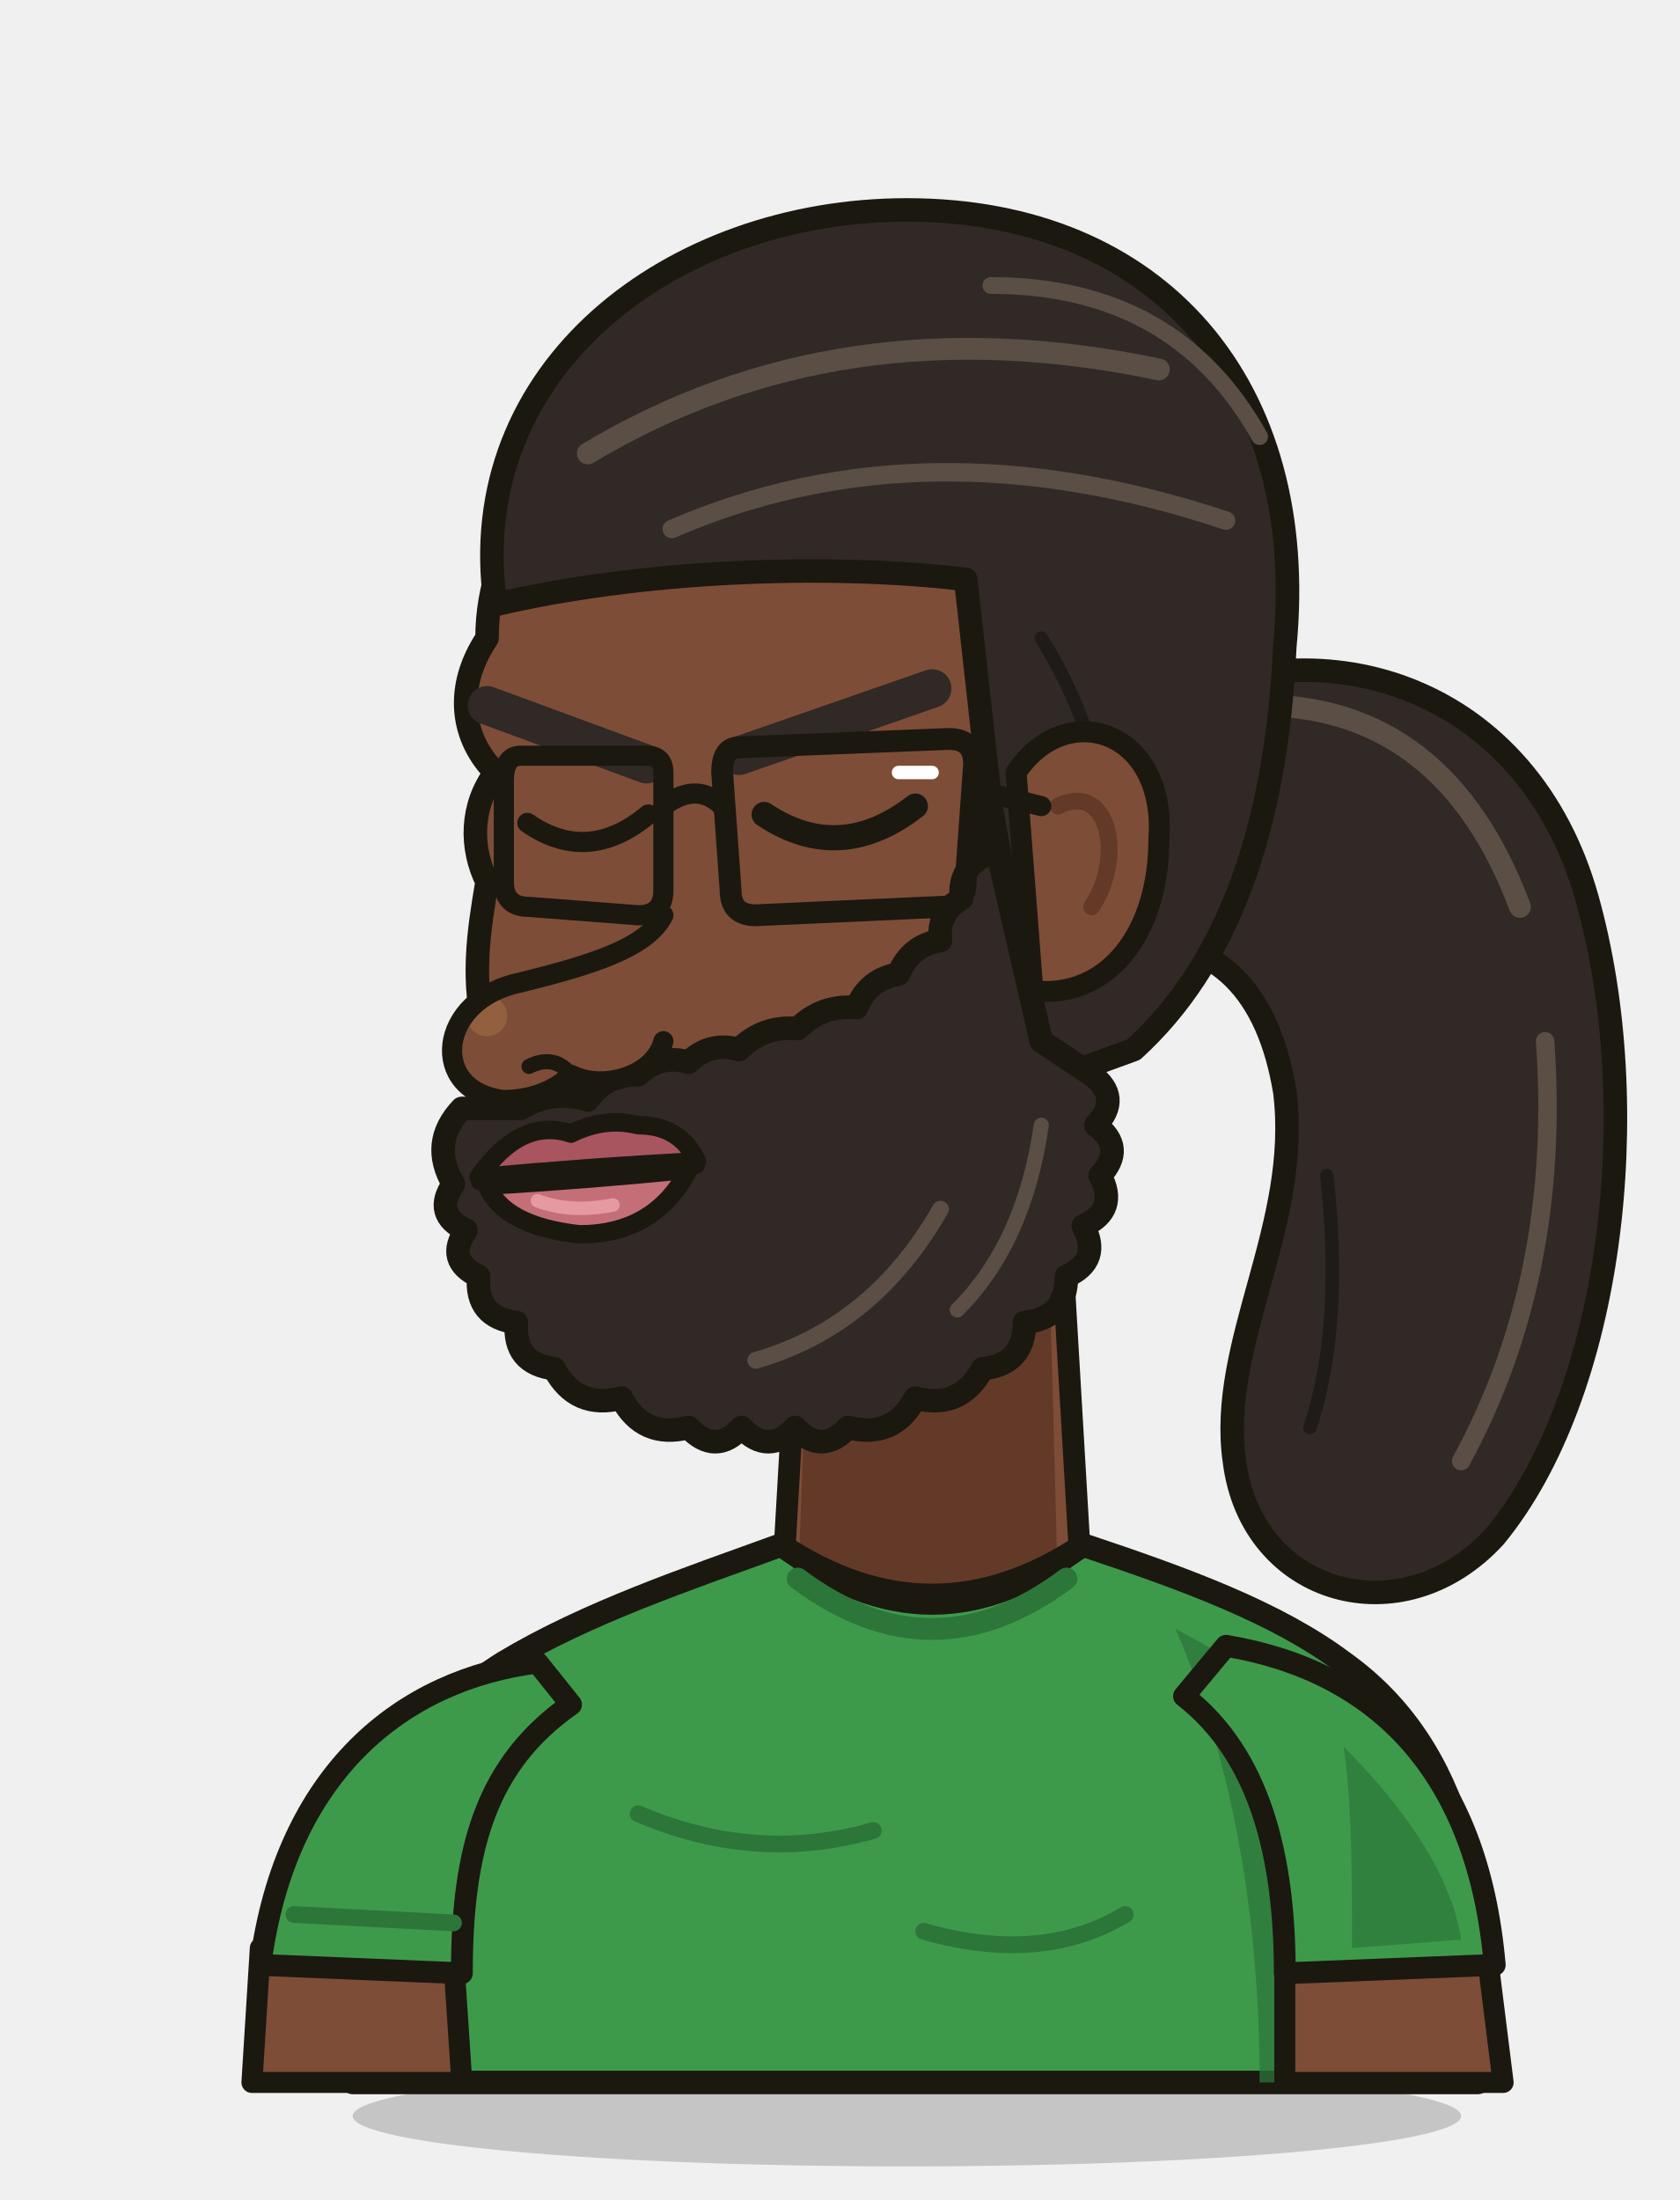
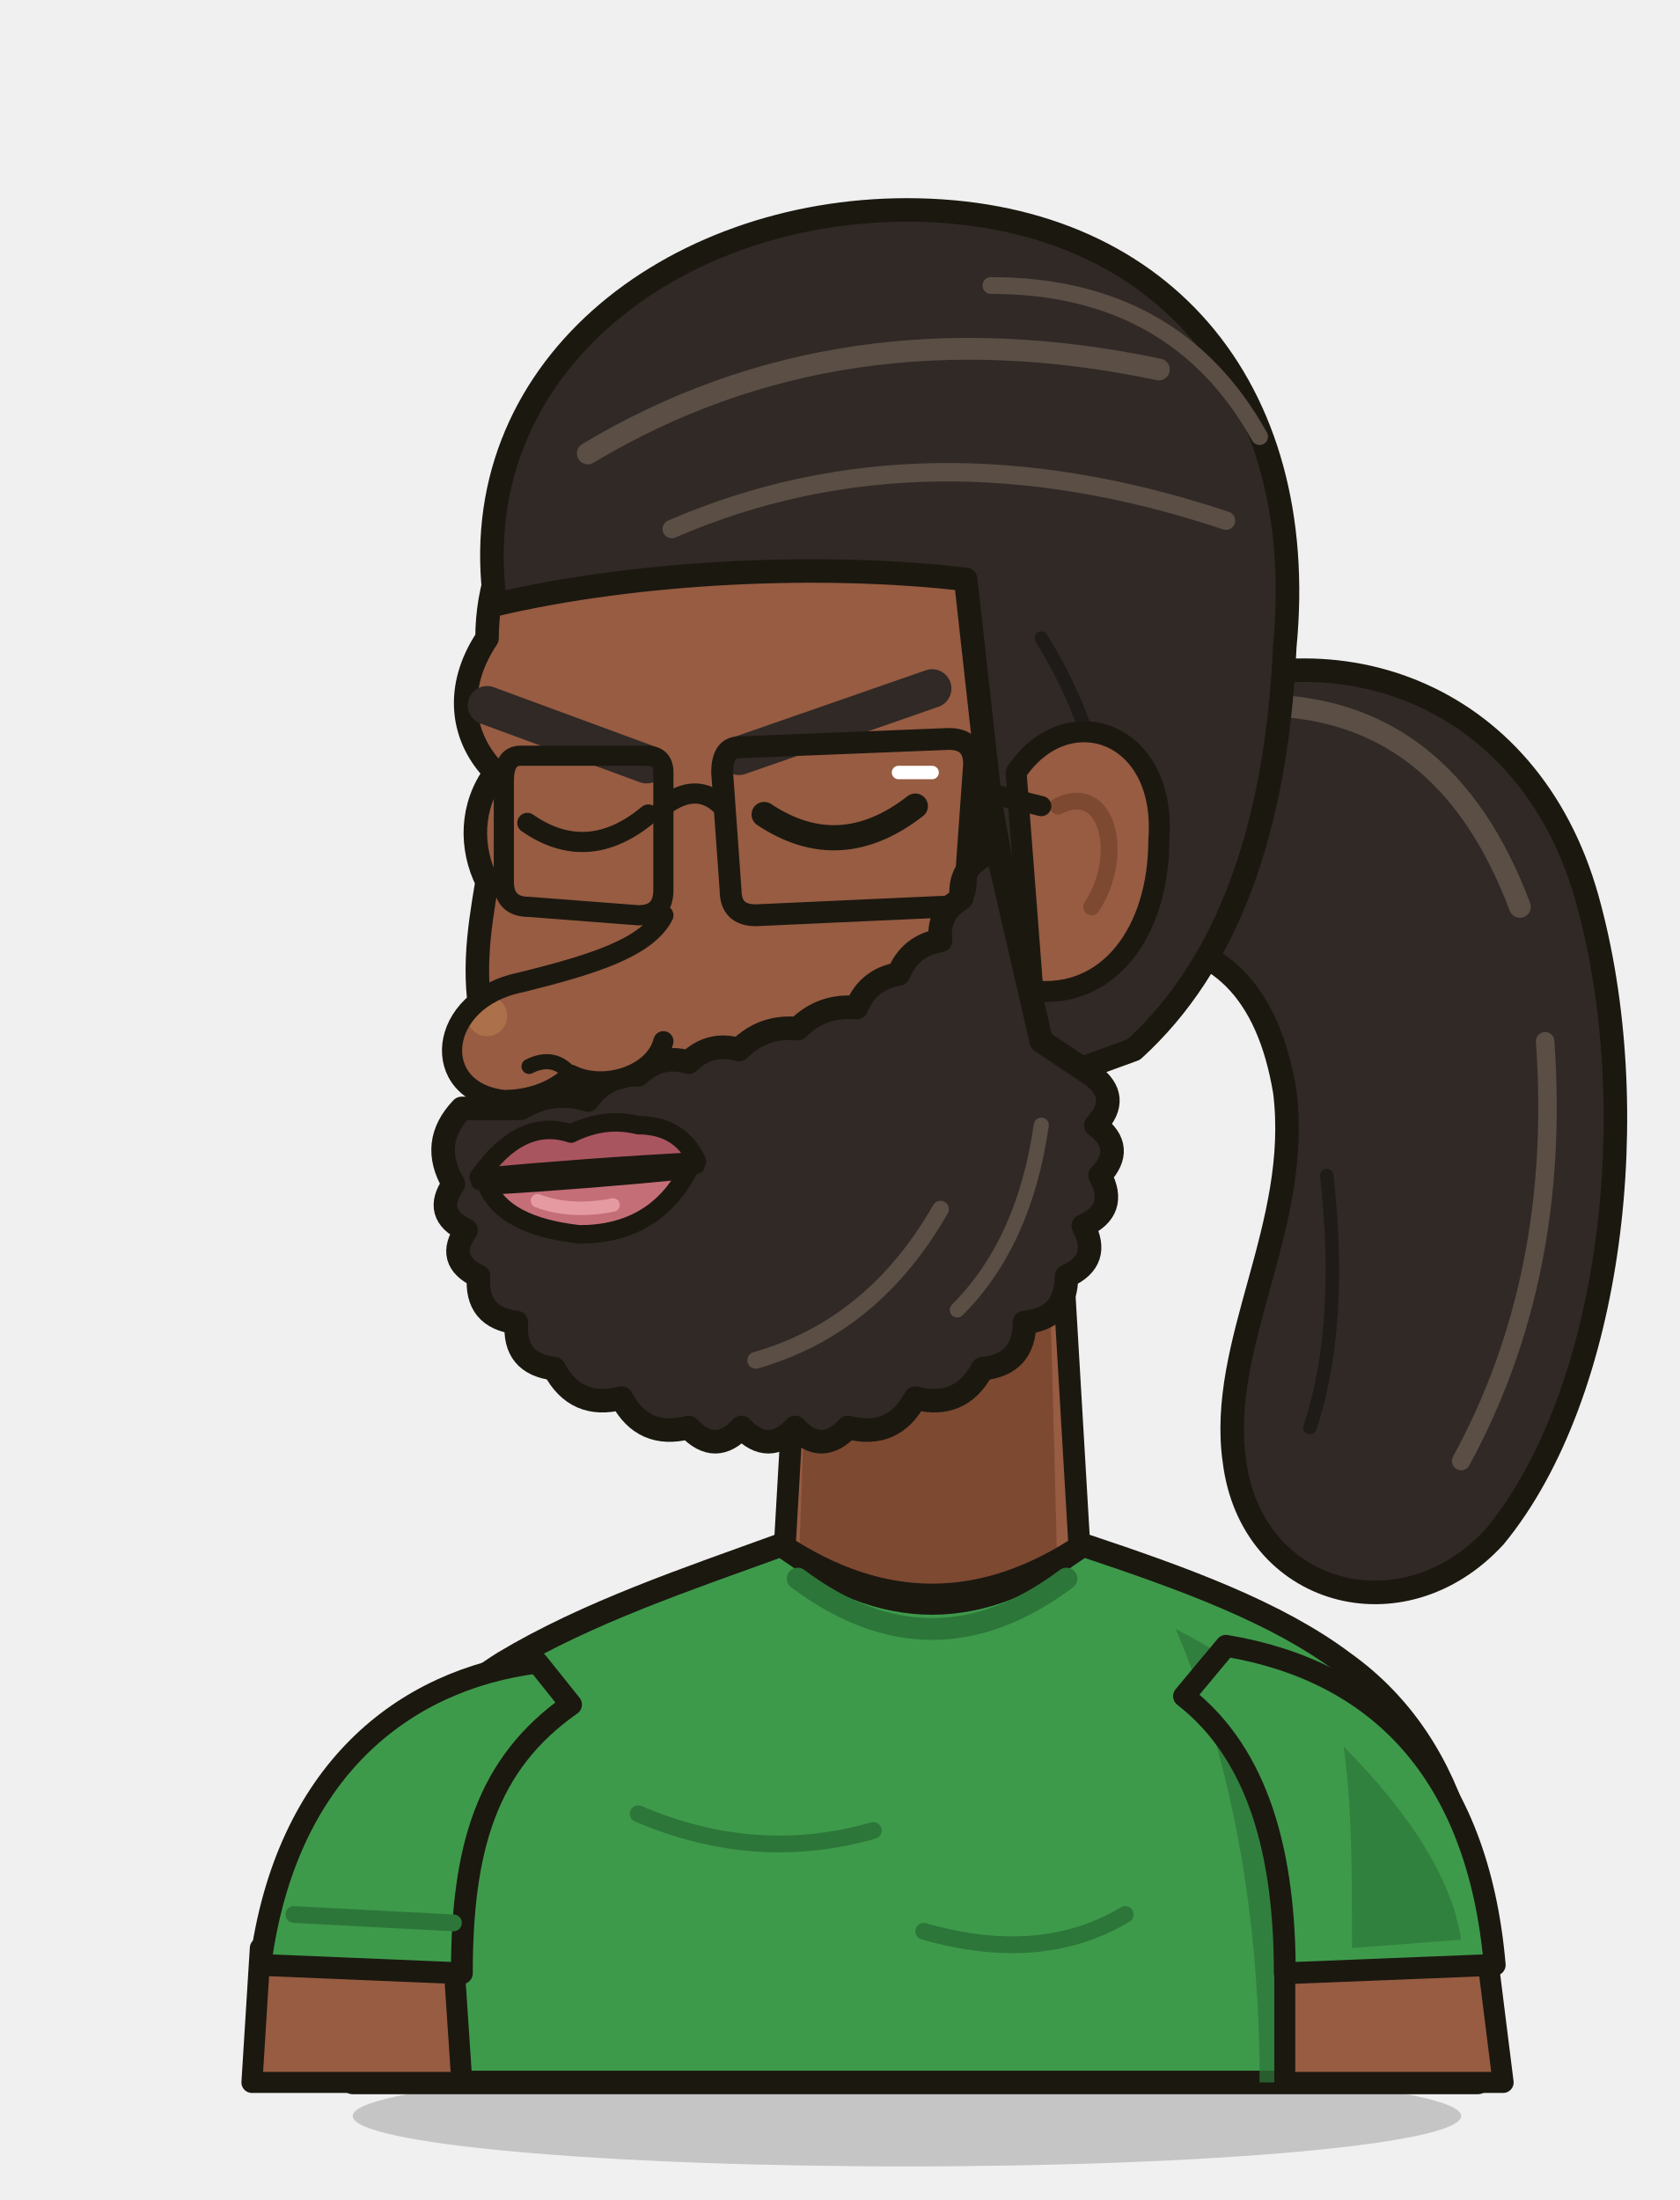
<svg xmlns="http://www.w3.org/2000/svg" viewBox="0 -12 200 262" aria-hidden="true" focusable="false">
  <ellipse cx="108" cy="240" rx="66" ry="6" fill="#000" opacity=".18" />
-   <path d="M96 128 L93 180 L129 180 L125 112 Z" fill="#7E4D37" stroke="#1B1810" stroke-width="2.6" stroke-linejoin="round" />
-   <path d="M96 150 L95 178 L126 178 L125 140 Q110 152 96 150 Z" fill="#633A27" />
+   <path d="M96 128 L93 180 L129 180 L125 112 Z" fill="#975C42" stroke="#1B1810" stroke-width="2.6" stroke-linejoin="round" />
+   <path d="M96 150 L95 178 L126 178 L125 140 Q110 152 96 150 Z" fill="#7D4931" />
  <path d="M42 236 C38 214 44 196 60 186 C70 180 82 176 93 172 Q111 184 129 172 C141 176 152 180 160 186 C174 196 178 214 176 236 Z" fill="#3E9A4B" stroke="#1B1810" stroke-width="2.8" stroke-linejoin="round" />
  <path d="M140 182 C156 190 166 204 168 236 L150 236 C150 214 146 196 140 182 Z" fill="#2C7639" opacity="0.75" />
  <path d="M93 172 Q111 186 129 172" fill="none" stroke="#1B1810" stroke-width="2.6" stroke-linecap="round" stroke-linejoin="round" />
  <path d="M95 176 Q111 188 127 176" fill="none" stroke="#2C7639" stroke-width="2.6" stroke-linecap="round" stroke-linejoin="round" />
  <path d="M76 204 Q90 210 104 206" fill="none" stroke="#2C7639" stroke-width="2" stroke-linecap="round" stroke-linejoin="round" />
  <path d="M110 218 Q124 222 134 216" fill="none" stroke="#2C7639" stroke-width="2" stroke-linecap="round" stroke-linejoin="round" />
-   <path d="M31 220 L54 221 L55 236 L30 236 Z" fill="#7E4D37" stroke="#1B1810" stroke-width="2.5" stroke-linejoin="round" />
+   <path d="M31 220 L54 221 L55 236 L30 236 Z" fill="#975C42" stroke="#1B1810" stroke-width="2.5" stroke-linejoin="round" />
  <path d="M64 186 C48 188 34 199 31 222 L55 223 C55 208 58 198 68 191 Z" fill="#3E9A4B" stroke="#1B1810" stroke-width="2.6" stroke-linejoin="round" />
  <path d="M35 216 L54 217" fill="none" stroke="#2C7639" stroke-width="2" stroke-linecap="round" stroke-linejoin="round" />
-   <path d="M153 221 L177 220 L179 236 L153 236 Z" fill="#7E4D37" stroke="#1B1810" stroke-width="2.5" stroke-linejoin="round" />
+   <path d="M153 221 L177 220 L179 236 L153 236 Z" fill="#975C42" stroke="#1B1810" stroke-width="2.5" stroke-linejoin="round" />
  <path d="M146 184 C164 187 176 199 178 222 L153 223 C153 209 150 197 141 190 Z" fill="#3E9A4B" stroke="#1B1810" stroke-width="2.6" stroke-linejoin="round" />
  <path d="M160 196 C168 204 173 212 174 219 L161 220 C161 211 161 203 160 196 Z" fill="#2C7639" opacity="0.7" />
  <g transform="translate(0 0) rotate(0 110 150)">
    <path d="M138 72 C158 62 182 70 189 95 C196 120 192 154 178 171 C167 183 149 178 147 162 C145 148 155 134 153 118 C151 106 145 100 135 100 Z" fill="#302925" stroke="#1B1810" stroke-width="2.8" stroke-linejoin="round" />
    <path d="M150 72 Q172 72 181 96" fill="none" stroke="#5A4E45" stroke-width="2.6" stroke-linecap="round" stroke-linejoin="round" />
    <path d="M184 112 Q186 140 174 162" fill="none" stroke="#5A4E45" stroke-width="2.2" stroke-linecap="round" stroke-linejoin="round" />
    <path d="M158 128 Q160 146 156 158" fill="none" stroke="#1F1B18" stroke-width="1.6" stroke-linecap="round" stroke-linejoin="round" />
-     <path d="M64 48 L120 48 L127 104 C127 126 112 141 92 143 C76 144 62 137 58 124 L58 112 C56 105 57 99 58 93 C56 89 56 84 59 80 C55 76 54 70 58 64 C58 58 60 52 64 48 Z" fill="#7E4D37" stroke="#1B1810" stroke-width="2.8" stroke-linejoin="round" />
-     <path d="M119 52 L125 104 C124 120 116 132 104 138 C112 124 116 110 114 92 Z" fill="#633A27" opacity="0.55" />
+     <path d="M64 48 L120 48 L127 104 C127 126 112 141 92 143 C76 144 62 137 58 124 L58 112 C56 105 57 99 58 93 C56 89 56 84 59 80 C55 76 54 70 58 64 C58 58 60 52 64 48 Z" fill="#975C42" stroke="#1B1810" stroke-width="2.8" stroke-linejoin="round" />
+     <path d="M119 52 L125 104 C124 120 116 132 104 138 C112 124 116 110 114 92 Z" fill="#7D4931" opacity="0.55" />
    <path d="M59 60 C55 32 80 13 108 13 C138 13 156 34 153 65 C152 87 146 103 135 113 L124 117 L118 84 L115 57 C98 55 76 56 59 60 Z" fill="#302925" stroke="#1B1810" stroke-width="2.8" stroke-linejoin="round" />
    <path d="M70 42 Q100 24 138 32" fill="none" stroke="#5A4E45" stroke-width="2.6" stroke-linecap="round" stroke-linejoin="round" />
    <path d="M80 51 Q110 38 146 50" fill="none" stroke="#5A4E45" stroke-width="2.2" stroke-linecap="round" stroke-linejoin="round" />
    <path d="M118 22 Q140 22 150 40" fill="none" stroke="#5A4E45" stroke-width="2" stroke-linecap="round" stroke-linejoin="round" />
    <path d="M124 64 Q134 80 132 100" fill="none" stroke="#1F1B18" stroke-width="1.6" stroke-linecap="round" stroke-linejoin="round" />
-     <path d="M121 80 C127 71 139 75 138 88 C138 99 132 107 123 106 Z" fill="#7E4D37" stroke="#1B1810" stroke-width="2.5" stroke-linejoin="round" />
-     <path d="M126 84 C132 81 134 90 130 96" fill="none" stroke="#633A27" stroke-width="2" stroke-linecap="round" stroke-linejoin="round" />
+     <path d="M121 80 C127 71 139 75 138 88 C138 99 132 107 123 106 Z" fill="#975C42" stroke="#1B1810" stroke-width="2.5" stroke-linejoin="round" />
+     <path d="M126 84 C132 81 134 90 130 96" fill="none" stroke="#7D4931" stroke-width="2" stroke-linecap="round" stroke-linejoin="round" />
    <path d="M118 86 L124 112 L130 116L130 116 Q133.6 118.7 130.5 122 Q134.1 124.7 131 128 Q133.2 132.1 129 134 Q131.2 138.1 127 140 Q127 145 122 145.5 Q122 150.5 117 151 Q114.4 155.9 109 154.5 Q106.4 159.4 101 158 Q97.8 161.4 94.7 158 Q91.5 161.4 88.3 158 Q85.2 161.4 82 158 Q76.6 159.4 74 154.5 Q68.6 155.9 66 151 Q61.1 150.4 61.5 145.5 Q56.6 144.9 57 140 Q53 138.1 55.5 134.5 Q51.5 132.6 54 129 Q51.1 124.1 55 120L62 120 Q65.8 117.7 70 119 Q72.2 115.9 76 116 Q78.6 113.5 82 114.5 Q84.6 112 88 113 Q90.9 110.1 95 110.5 Q97.9 107.6 102 108 Q103.4 104.6 107 104 Q108.4 100.6 112 100 Q111.6 96.7 114.5 95 Q114.1 91.7 117 90 Z" fill="#302925" stroke="#1B1810" stroke-width="2.8" stroke-linejoin="round" />
    <path d="M112 132 Q104 146 90 150" fill="none" stroke="#5A4E45" stroke-width="2" stroke-linecap="round" stroke-linejoin="round" />
    <path d="M124 122 Q122 136 114 144" fill="none" stroke="#5A4E45" stroke-width="1.8" stroke-linecap="round" stroke-linejoin="round" />
    <path d="M58 129.2 Q70 128.5 82 127.3 Q78 135 69 135 Q60 134 58 129.2 Z" fill="#C46E78" stroke="#1B1810" stroke-width="2.2" stroke-linejoin="round" />
    <path d="M57 128.2 Q62 121 68 123 Q72 121 76 122 Q81 122 83 126.3 Q70 127 57 128.2 Z" fill="#A9555F" stroke="#1B1810" stroke-width="2.2" stroke-linejoin="round" />
    <path d="M57 128.8 Q70 127.5 83 126.9" fill="none" stroke="#1B1810" stroke-width="1.8" stroke-linecap="round" stroke-linejoin="round" />
    <path d="M64 131 Q68 132.5 73 131.5" fill="none" stroke="#E59AA2" stroke-width="1.6" stroke-linecap="round" stroke-linejoin="round" />
-     <path d="M79 96 C77 101 70 103 62 105 C52 107 51 118 60 119 C63 119 66 118 68 116 C72 118 78 116 79 112 L82 96 Z" fill="#7E4D37" />
-     <circle cx="58" cy="109" r="2.4" fill="#93603F" />
+     <path d="M79 96 C77 101 70 103 62 105 C52 107 51 118 60 119 C63 119 66 118 68 116 C72 118 78 116 79 112 L82 96 Z" fill="#975C42" />
+     <circle cx="58" cy="109" r="2.4" fill="#AC704A" />
    <path d="M79 97 C77 101 70 103 62 105 C52 107 51 118 60 119 C63 119 66 118 68 116 C72 118 78 116 79 112" fill="none" stroke="#1B1810" stroke-width="2.4" stroke-linecap="round" stroke-linejoin="round" />
    <path d="M63 115 Q66 113.5 68 116" fill="none" stroke="#1B1810" stroke-width="1.8" stroke-linecap="round" stroke-linejoin="round" />
    <path d="M62.8 86 Q70 91 77.2 85" fill="none" stroke="#1B1810" stroke-width="2.4" stroke-linecap="round" stroke-linejoin="round" />
    <path d="M91 85 Q100 91 109 84" fill="none" stroke="#1B1810" stroke-width="3" stroke-linecap="round" stroke-linejoin="round" />
    <path d="M58 72 L77 79" fill="none" stroke="#302925" stroke-width="4.6" stroke-linecap="round" stroke-linejoin="round" />
    <path d="M88 78 L111 70" fill="none" stroke="#302925" stroke-width="4.6" stroke-linecap="round" stroke-linejoin="round" />
    <path d="M88 77 L113 76 Q116 76 116 79 L115 93 Q115 96 112 96 L90 97 Q87 97 87 94 L86 80 Q86 77 88 77 Z" fill="none" stroke="#1B1810" stroke-width="2.6" stroke-linejoin="round" />
    <path d="M62 78 L77 78 Q79 78 79 80 L79 94 Q79 97 76 97 L63 96 Q60 96 60 93 L60 81 Q60 78 62 78 Z" fill="none" stroke="#1B1810" stroke-width="2.4" stroke-linejoin="round" />
    <path d="M79 84 Q83 81 86 84" fill="none" stroke="#1B1810" stroke-width="2.4" stroke-linecap="round" stroke-linejoin="round" />
    <path d="M116 82 L124 84" fill="none" stroke="#1B1810" stroke-width="2.4" stroke-linecap="round" stroke-linejoin="round" />
    <path d="M107 80 L111 80" fill="none" stroke="#FFFFFF" stroke-width="1.6" stroke-linecap="round" stroke-linejoin="round" />
  </g>
</svg>
